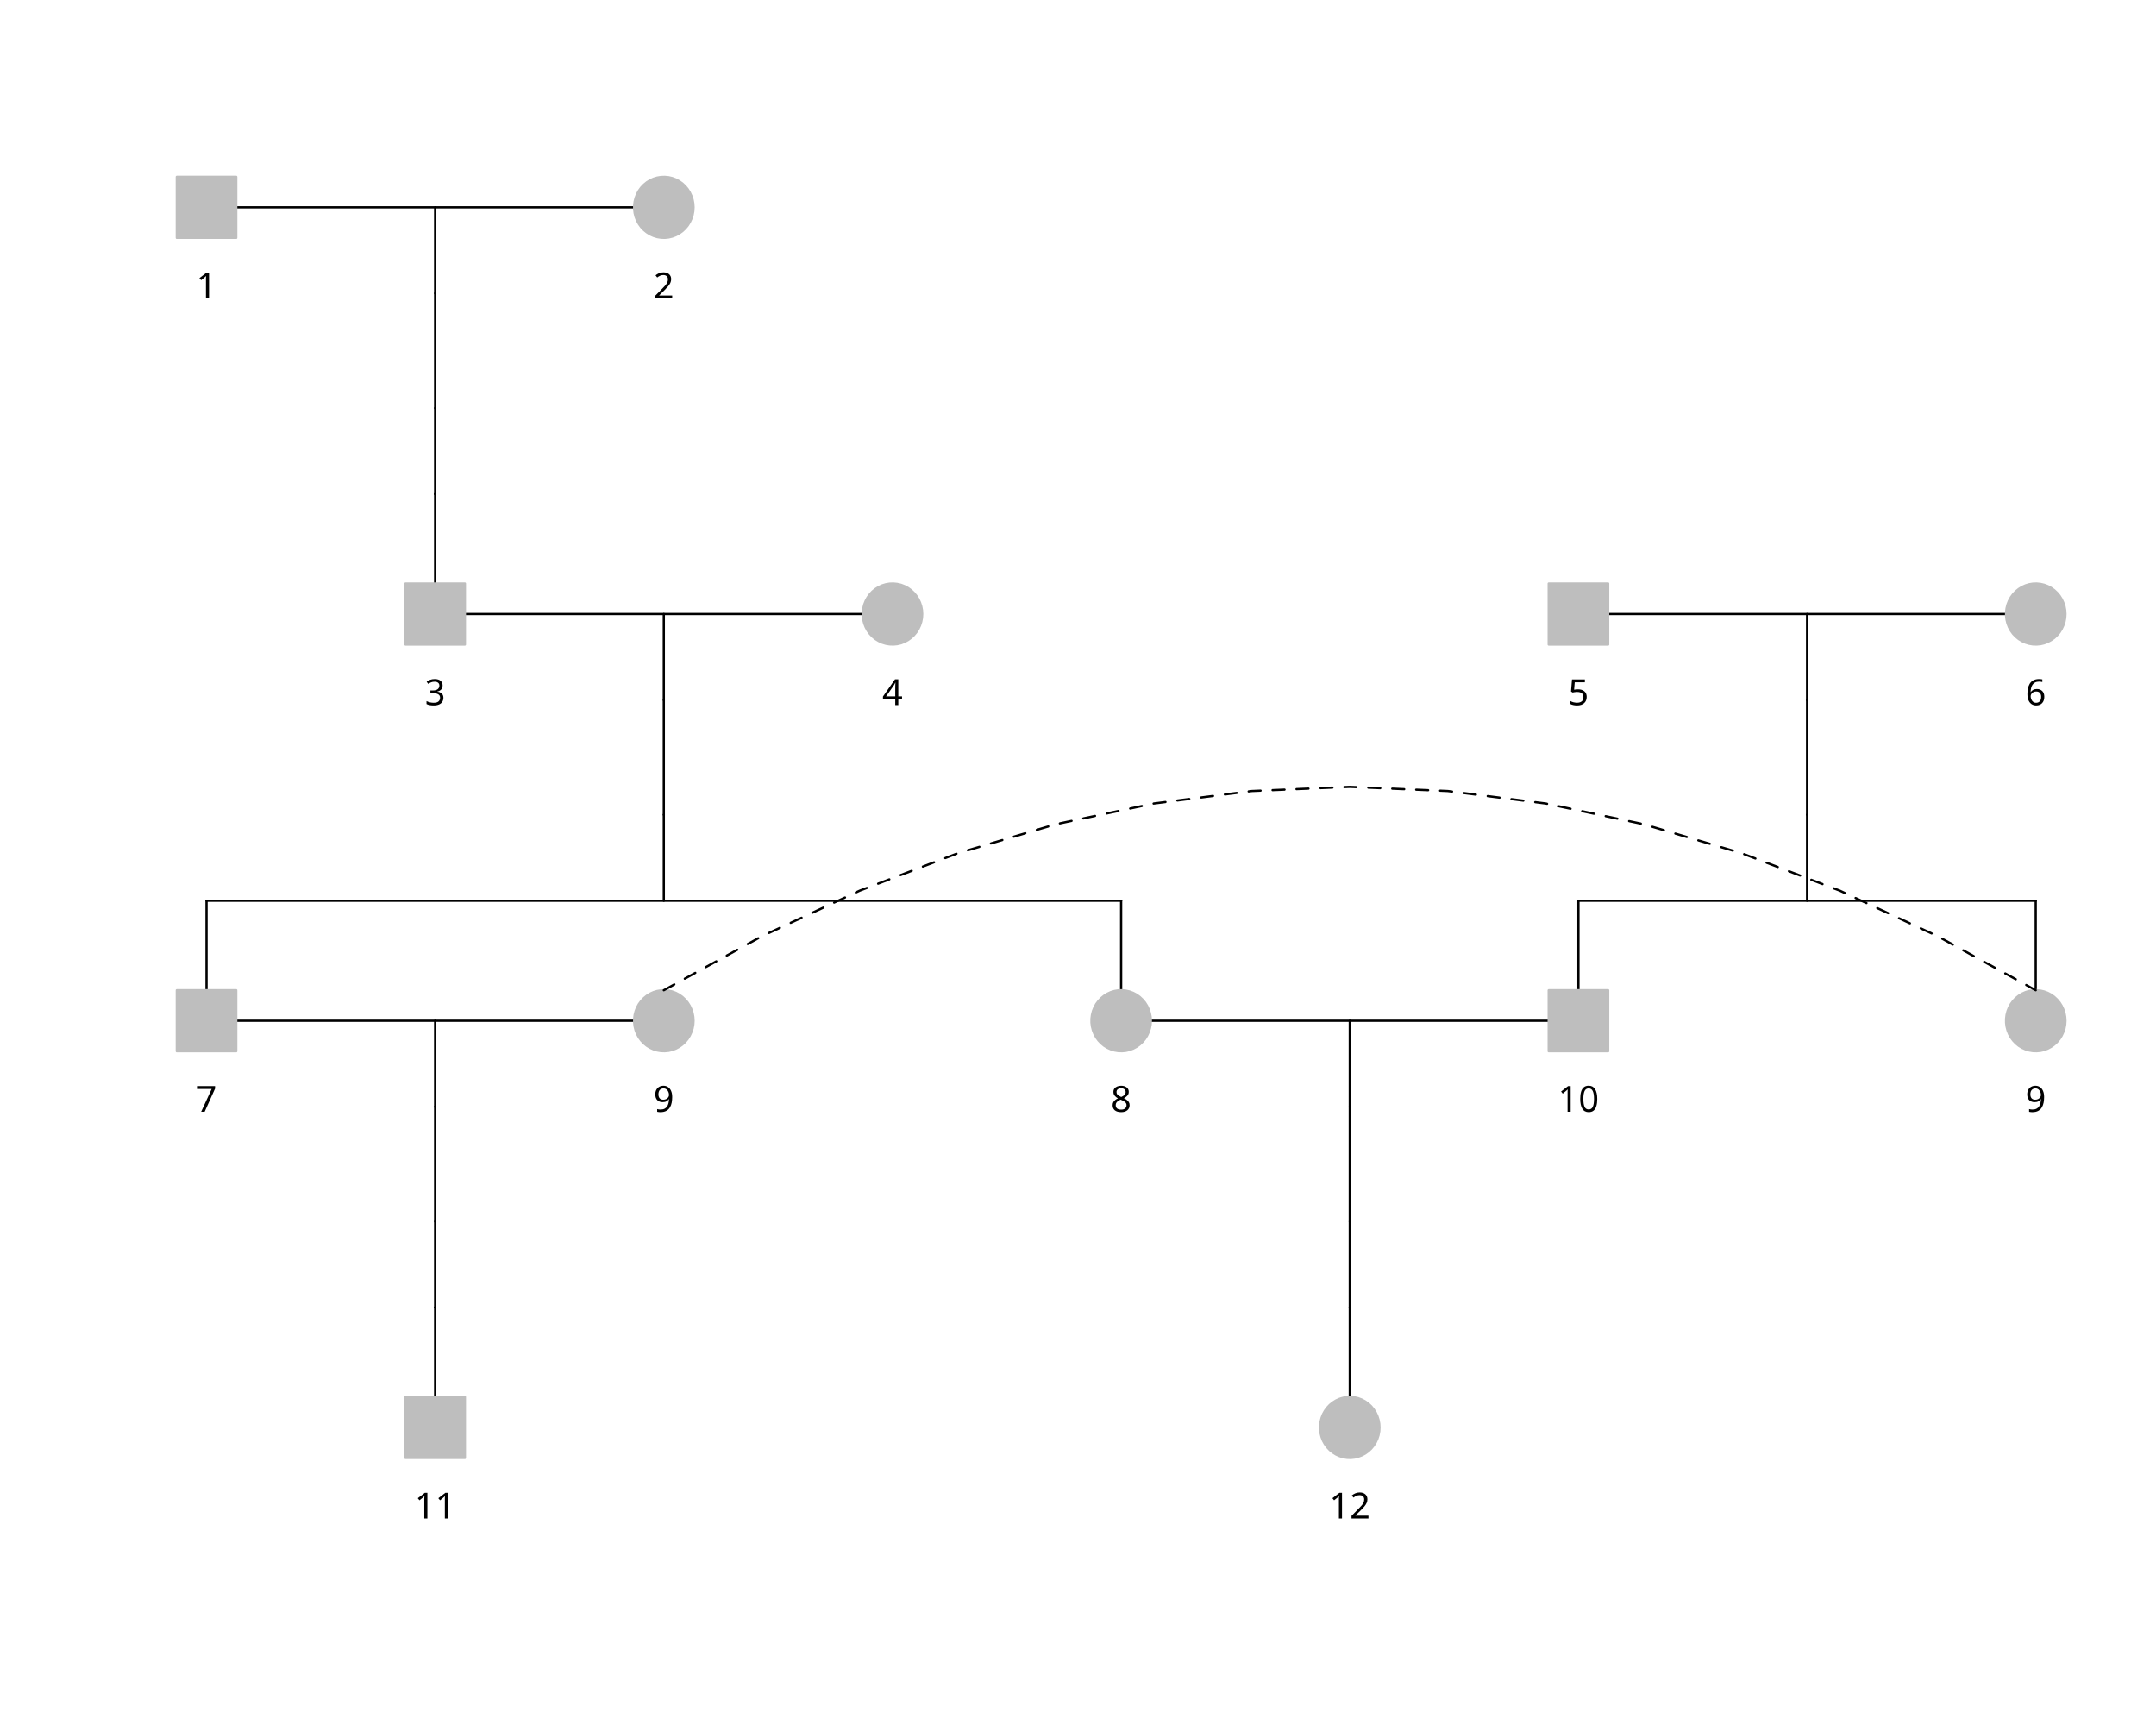
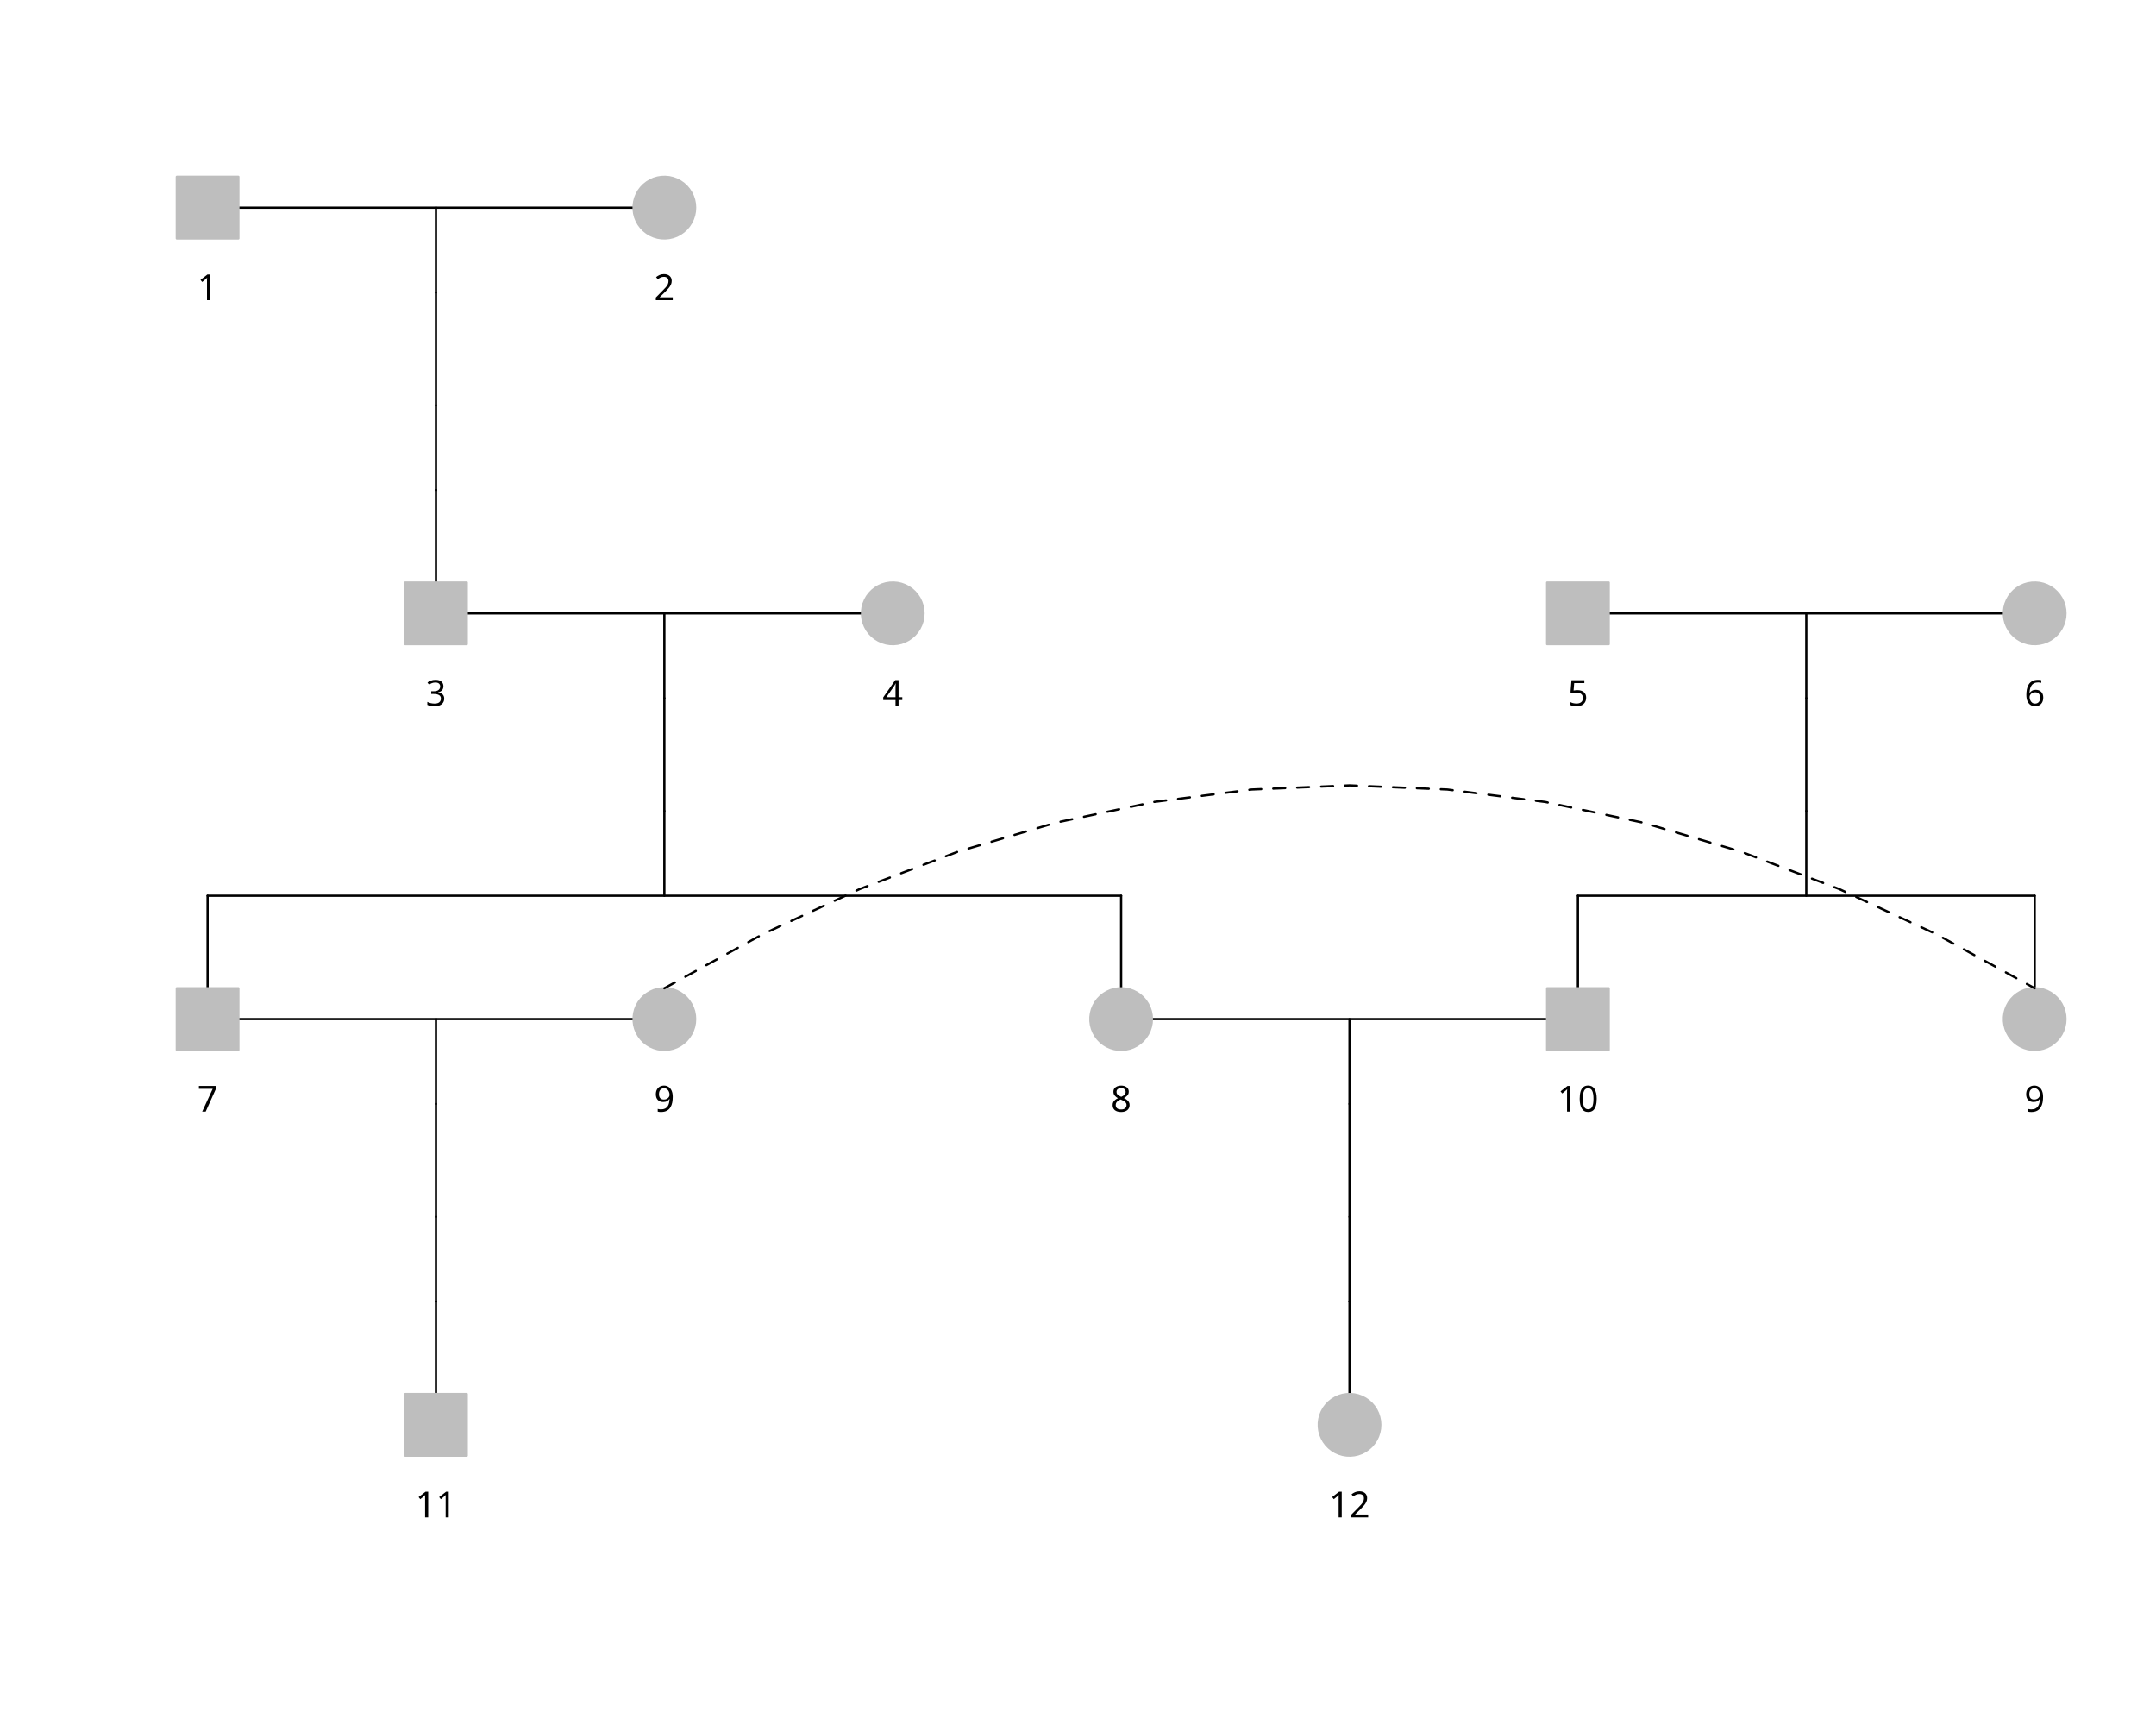
<svg xmlns="http://www.w3.org/2000/svg" class="svglite" data-engine-version="2.0" width="720.00pt" height="576.00pt" viewBox="0 0 720.00 576.00">
  <defs>
    <style type="text/css">
    .svglite line, .svglite polyline, .svglite polygon, .svglite path, .svglite rect, .svglite circle {
      fill: none;
      stroke: #000000;
      stroke-linecap: round;
      stroke-linejoin: round;
      stroke-miterlimit: 10.00;
    }
  </style>
  </defs>
  <rect width="100%" height="100%" style="stroke: none; fill: #FFFFFF;" />
  <defs>
    <clipPath id="cpMC4wMHw3MjAuMDB8MC4wMHw1NzYuMDA=">
      <rect x="0.00" y="0.00" width="720.00" height="576.00" />
    </clipPath>
  </defs>
  <g clip-path="url(#cpMC4wMHw3MjAuMDB8MC4wMHw1NzYuMDA=)">
-     <line x1="78.89" y1="69.23" x2="211.76" y2="69.23" style="stroke-width: 0.75;" />
-     <line x1="155.25" y1="205.03" x2="288.12" y2="205.03" style="stroke-width: 0.75;" />
-     <line x1="78.89" y1="340.84" x2="211.76" y2="340.84" style="stroke-width: 0.75;" />
-     <line x1="537.04" y1="205.03" x2="669.91" y2="205.03" style="stroke-width: 0.75;" />
-     <line x1="384.33" y1="340.84" x2="517.19" y2="340.84" style="stroke-width: 0.75;" />
-     <line x1="145.32" y1="194.85" x2="145.32" y2="164.97" style="stroke-width: 0.75;" />
-     <line x1="145.32" y1="164.97" x2="145.32" y2="164.97" style="stroke-width: 0.75;" />
-     <line x1="145.32" y1="164.97" x2="145.32" y2="136.25" style="stroke-width: 0.75;" />
-     <line x1="145.32" y1="136.25" x2="145.32" y2="97.95" style="stroke-width: 0.75;" />
-     <line x1="145.32" y1="97.95" x2="145.32" y2="69.23" style="stroke-width: 0.75;" />
-     <line x1="68.97" y1="330.66" x2="68.97" y2="300.78" style="stroke-width: 0.75;" />
-     <line x1="374.40" y1="330.66" x2="374.40" y2="300.78" style="stroke-width: 0.75;" />
-     <line x1="68.97" y1="300.78" x2="374.40" y2="300.78" style="stroke-width: 0.75;" />
-     <line x1="221.68" y1="300.78" x2="221.68" y2="272.05" style="stroke-width: 0.75;" />
-     <line x1="221.68" y1="272.05" x2="221.68" y2="233.76" style="stroke-width: 0.75;" />
-     <line x1="221.68" y1="233.76" x2="221.68" y2="205.03" style="stroke-width: 0.75;" />
-     <line x1="527.12" y1="330.66" x2="527.12" y2="300.78" style="stroke-width: 0.75;" />
-     <line x1="679.83" y1="330.66" x2="679.83" y2="300.78" style="stroke-width: 0.75;" />
-     <line x1="527.12" y1="300.78" x2="679.83" y2="300.78" style="stroke-width: 0.75;" />
-     <line x1="603.48" y1="300.78" x2="603.48" y2="272.05" style="stroke-width: 0.75;" />
-     <line x1="603.48" y1="272.05" x2="603.48" y2="233.76" style="stroke-width: 0.75;" />
-     <line x1="603.48" y1="233.76" x2="603.48" y2="205.03" style="stroke-width: 0.75;" />
-     <line x1="145.32" y1="466.46" x2="145.32" y2="436.59" style="stroke-width: 0.75;" />
-     <line x1="145.32" y1="436.59" x2="145.32" y2="436.59" style="stroke-width: 0.75;" />
-     <line x1="145.32" y1="436.59" x2="145.32" y2="407.86" style="stroke-width: 0.75;" />
-     <line x1="145.32" y1="407.86" x2="145.32" y2="369.56" style="stroke-width: 0.75;" />
-     <line x1="145.32" y1="369.56" x2="145.32" y2="340.84" style="stroke-width: 0.75;" />
-     <line x1="450.76" y1="466.46" x2="450.76" y2="436.59" style="stroke-width: 0.75;" />
-     <line x1="450.76" y1="436.59" x2="450.76" y2="436.59" style="stroke-width: 0.75;" />
-     <line x1="450.76" y1="436.59" x2="450.76" y2="407.86" style="stroke-width: 0.75;" />
-     <line x1="450.76" y1="407.86" x2="450.76" y2="369.56" style="stroke-width: 0.75;" />
-     <line x1="450.76" y1="369.56" x2="450.76" y2="340.84" style="stroke-width: 0.75;" />
-     <polygon points="59.04,59.04 59.04,79.41 78.89,79.41 78.89,59.04 " style="stroke-width: 0.75; stroke: #BEBEBE; fill: #BEBEBE;" />
-     <polygon points="135.40,194.85 135.40,215.22 155.25,215.22 155.25,194.85 " style="stroke-width: 0.75; stroke: #BEBEBE; fill: #BEBEBE;" />
-     <polygon points="59.04,330.66 59.04,351.03 78.89,351.03 78.89,330.66 " style="stroke-width: 0.75; stroke: #BEBEBE; fill: #BEBEBE;" />
-     <polygon points="135.40,466.46 135.40,486.83 155.25,486.83 155.25,466.46 " style="stroke-width: 0.75; stroke: #BEBEBE; fill: #BEBEBE;" />
-     <polygon points="231.61,69.23 231.53,70.53 231.29,71.81 230.88,73.05 230.33,74.22 229.64,75.32 228.81,76.31 227.87,77.19 226.83,77.94 225.70,78.54 224.51,78.99 223.27,79.28 222.00,79.41 220.73,79.36 219.47,79.16 218.25,78.78 217.09,78.26 216.00,77.58 215.01,76.77 214.12,75.83 213.36,74.78 212.74,73.64 212.26,72.44 211.94,71.17 211.78,69.88 211.78,68.57 211.94,67.28 212.26,66.02 212.74,64.81 213.36,63.67 214.12,62.62 215.01,61.69 216.00,60.87 217.09,60.20 218.25,59.67 219.47,59.30 220.73,59.09 222.00,59.05 223.27,59.17 224.51,59.46 225.70,59.91 226.83,60.52 227.87,61.26 228.81,62.14 229.64,63.13 230.33,64.23 230.88,65.40 231.29,66.64 231.53,67.92 231.61,69.23 " style="stroke-width: 0.75; stroke: #BEBEBE; fill: #BEBEBE;" />
-     <polygon points="307.97,205.03 307.89,206.34 307.64,207.62 307.24,208.86 306.69,210.03 306.00,211.13 305.17,212.12 304.23,213.00 303.19,213.74 302.06,214.35 300.87,214.80 299.63,215.09 298.36,215.21 297.09,215.17 295.83,214.96 294.61,214.59 293.45,214.06 292.36,213.39 291.37,212.57 290.48,211.64 289.72,210.59 289.10,209.45 288.62,208.24 288.30,206.98 288.14,205.69 288.14,204.38 288.30,203.09 288.62,201.82 289.10,200.61 289.72,199.48 290.48,198.43 291.37,197.49 292.36,196.68 293.45,196.00 294.61,195.47 295.83,195.10 297.09,194.89 298.36,194.85 299.63,194.98 300.87,195.27 302.06,195.72 303.19,196.32 304.23,197.07 305.17,197.95 306.00,198.94 306.69,200.04 307.24,201.21 307.64,202.45 307.89,203.73 307.97,205.03 " style="stroke-width: 0.75; stroke: #BEBEBE; fill: #BEBEBE;" />
-     <polygon points="231.61,340.84 231.53,342.14 231.29,343.43 230.88,344.66 230.33,345.84 229.64,346.93 228.81,347.93 227.87,348.80 226.83,349.55 225.70,350.16 224.51,350.61 223.27,350.90 222.00,351.02 220.73,350.98 219.47,350.77 218.25,350.40 217.09,349.87 216.00,349.20 215.01,348.38 214.12,347.44 213.36,346.40 212.74,345.26 212.26,344.05 211.94,342.79 211.78,341.49 211.78,340.19 211.94,338.89 212.26,337.63 212.74,336.42 213.36,335.28 214.12,334.24 215.01,333.30 216.00,332.49 217.09,331.81 218.25,331.28 219.47,330.91 220.73,330.70 222.00,330.66 223.27,330.79 224.51,331.08 225.70,331.53 226.83,332.13 227.87,332.88 228.81,333.76 229.64,334.75 230.33,335.84 230.88,337.02 231.29,338.26 231.53,339.54 231.61,340.84 " style="stroke-width: 0.75; stroke: #BEBEBE; fill: #BEBEBE;" />
-     <polygon points="460.68,476.65 460.60,477.95 460.36,479.23 459.96,480.47 459.41,481.65 458.71,482.74 457.89,483.74 456.95,484.61 455.90,485.36 454.78,485.96 453.58,486.41 452.34,486.70 451.08,486.83 449.81,486.79 448.55,486.58 447.33,486.21 446.17,485.68 445.08,485.00 444.08,484.19 443.20,483.25 442.44,482.21 441.81,481.07 441.34,479.86 441.01,478.60 440.85,477.30 440.85,476.00 441.01,474.70 441.34,473.44 441.81,472.23 442.44,471.09 443.20,470.05 444.08,469.11 445.08,468.30 446.17,467.62 447.33,467.09 448.55,466.72 449.81,466.51 451.08,466.47 452.34,466.59 453.58,466.88 454.78,467.34 455.90,467.94 456.95,468.69 457.89,469.56 458.71,470.56 459.41,471.65 459.96,472.83 460.36,474.07 460.60,475.35 460.68,476.65 " style="stroke-width: 0.75; stroke: #BEBEBE; fill: #BEBEBE;" />
-     <polygon points="517.19,194.85 517.19,215.22 537.04,215.22 537.04,194.85 " style="stroke-width: 0.75; stroke: #BEBEBE; fill: #BEBEBE;" />
-     <polygon points="384.33,340.84 384.25,342.14 384.00,343.43 383.60,344.66 383.05,345.84 382.36,346.93 381.53,347.93 380.59,348.80 379.55,349.55 378.42,350.16 377.22,350.61 375.98,350.90 374.72,351.02 373.45,350.98 372.19,350.77 370.97,350.40 369.81,349.87 368.72,349.20 367.73,348.38 366.84,347.44 366.08,346.40 365.46,345.26 364.98,344.05 364.66,342.79 364.49,341.49 364.49,340.19 364.66,338.89 364.98,337.63 365.46,336.42 366.08,335.28 366.84,334.24 367.73,333.30 368.72,332.49 369.81,331.81 370.97,331.28 372.19,330.91 373.45,330.70 374.72,330.66 375.98,330.79 377.22,331.08 378.42,331.53 379.55,332.13 380.59,332.88 381.53,333.76 382.36,334.75 383.05,335.84 383.60,337.02 384.00,338.26 384.25,339.54 384.33,340.84 " style="stroke-width: 0.75; stroke: #BEBEBE; fill: #BEBEBE;" />
-     <polygon points="689.76,205.03 689.68,206.34 689.44,207.62 689.03,208.86 688.48,210.03 687.79,211.13 686.96,212.12 686.02,213.00 684.98,213.74 683.85,214.35 682.66,214.80 681.42,215.09 680.15,215.21 678.88,215.17 677.62,214.96 676.41,214.59 675.24,214.06 674.15,213.39 673.16,212.57 672.27,211.64 671.51,210.59 670.89,209.45 670.41,208.24 670.09,206.98 669.93,205.69 669.93,204.38 670.09,203.09 670.41,201.82 670.89,200.61 671.51,199.48 672.27,198.43 673.16,197.49 674.15,196.68 675.24,196.00 676.41,195.47 677.62,195.10 678.88,194.89 680.15,194.85 681.42,194.98 682.66,195.27 683.85,195.72 684.98,196.32 686.02,197.07 686.96,197.95 687.79,198.94 688.48,200.04 689.03,201.21 689.44,202.45 689.68,203.73 689.76,205.03 " style="stroke-width: 0.75; stroke: #BEBEBE; fill: #BEBEBE;" />
-     <polygon points="517.19,330.66 517.19,351.03 537.04,351.03 537.04,330.66 " style="stroke-width: 0.75; stroke: #BEBEBE; fill: #BEBEBE;" />
-     <polygon points="689.76,340.84 689.68,342.14 689.44,343.43 689.03,344.66 688.48,345.84 687.79,346.93 686.96,347.93 686.02,348.80 684.98,349.55 683.85,350.16 682.66,350.61 681.42,350.90 680.15,351.02 678.88,350.98 677.62,350.77 676.41,350.40 675.24,349.87 674.15,349.20 673.16,348.38 672.27,347.44 671.51,346.40 670.89,345.26 670.41,344.05 670.09,342.79 669.93,341.49 669.93,340.19 670.09,338.89 670.41,337.63 670.89,336.42 671.51,335.28 672.27,334.24 673.16,333.30 674.15,332.49 675.24,331.81 676.41,331.28 677.62,330.91 678.88,330.70 680.15,330.66 681.42,330.79 682.66,331.08 683.85,331.53 684.98,332.13 686.02,332.88 686.96,333.76 687.79,334.75 688.48,335.84 689.03,337.02 689.44,338.26 689.68,339.54 689.76,340.84 " style="stroke-width: 0.75; stroke: #BEBEBE; fill: #BEBEBE;" />
-     <polyline points="221.68,330.66 254.41,312.64 287.13,297.40 319.86,284.92 352.58,275.22 385.31,268.30 418.03,264.14 450.76,262.75 483.48,264.14 516.21,268.30 548.93,275.22 581.66,284.92 614.38,297.40 647.11,312.64 679.83,330.66 " style="stroke-width: 0.75; stroke-dasharray: 4.00,4.00;" />
-     <text x="68.97" y="99.62" text-anchor="middle" style="font-size: 12.00px; font-family: sans;" textLength="6.67px" lengthAdjust="spacingAndGlyphs">1</text>
-     <text x="145.32" y="235.43" text-anchor="middle" style="font-size: 12.00px; font-family: sans;" textLength="6.67px" lengthAdjust="spacingAndGlyphs">3</text>
-     <text x="68.97" y="371.24" text-anchor="middle" style="font-size: 12.00px; font-family: sans;" textLength="6.67px" lengthAdjust="spacingAndGlyphs">7</text>
-     <text x="145.32" y="507.04" text-anchor="middle" style="font-size: 12.00px; font-family: sans;" textLength="13.35px" lengthAdjust="spacingAndGlyphs">11</text>
-     <text x="221.68" y="99.62" text-anchor="middle" style="font-size: 12.00px; font-family: sans;" textLength="6.67px" lengthAdjust="spacingAndGlyphs">2</text>
-     <text x="298.04" y="235.43" text-anchor="middle" style="font-size: 12.00px; font-family: sans;" textLength="6.67px" lengthAdjust="spacingAndGlyphs">4</text>
-     <text x="221.68" y="371.24" text-anchor="middle" style="font-size: 12.00px; font-family: sans;" textLength="6.67px" lengthAdjust="spacingAndGlyphs">9</text>
-     <text x="450.76" y="507.04" text-anchor="middle" style="font-size: 12.00px; font-family: sans;" textLength="13.35px" lengthAdjust="spacingAndGlyphs">12</text>
-     <text x="527.12" y="235.43" text-anchor="middle" style="font-size: 12.00px; font-family: sans;" textLength="6.67px" lengthAdjust="spacingAndGlyphs">5</text>
-     <text x="374.40" y="371.24" text-anchor="middle" style="font-size: 12.00px; font-family: sans;" textLength="6.67px" lengthAdjust="spacingAndGlyphs">8</text>
-     <text x="679.83" y="235.43" text-anchor="middle" style="font-size: 12.00px; font-family: sans;" textLength="6.67px" lengthAdjust="spacingAndGlyphs">6</text>
-     <text x="527.12" y="371.24" text-anchor="middle" style="font-size: 12.00px; font-family: sans;" textLength="13.35px" lengthAdjust="spacingAndGlyphs">10</text>
-     <text x="679.83" y="371.24" text-anchor="middle" style="font-size: 12.00px; font-family: sans;" textLength="6.67px" lengthAdjust="spacingAndGlyphs">9</text>
+     <line x1="79.60" y1="69.34" x2="211.58" y2="69.34" style="stroke-width: 0.75;" />
+     <line x1="155.87" y1="204.82" x2="287.91" y2="204.82" style="stroke-width: 0.75;" />
+     <line x1="79.60" y1="340.30" x2="211.58" y2="340.30" style="stroke-width: 0.75;" />
+     <line x1="537.16" y1="204.82" x2="669.26" y2="204.82" style="stroke-width: 0.75;" />
+     <line x1="384.62" y1="340.30" x2="516.72" y2="340.30" style="stroke-width: 0.75;" />
+     <line x1="145.59" y1="194.52" x2="145.59" y2="163.63" style="stroke-width: 0.75;" />
+     <line x1="145.59" y1="163.63" x2="145.59" y2="163.63" style="stroke-width: 0.75;" />
+     <line x1="145.59" y1="163.63" x2="145.59" y2="135.32" style="stroke-width: 0.75;" />
+     <line x1="145.59" y1="135.32" x2="145.59" y2="97.65" style="stroke-width: 0.75;" />
+     <line x1="145.59" y1="97.65" x2="145.59" y2="69.34" style="stroke-width: 0.75;" />
+     <line x1="69.32" y1="330.00" x2="69.32" y2="299.11" style="stroke-width: 0.75;" />
+     <line x1="374.40" y1="330.00" x2="374.40" y2="299.11" style="stroke-width: 0.75;" />
+     <line x1="69.32" y1="299.11" x2="374.40" y2="299.11" style="stroke-width: 0.75;" />
+     <line x1="221.86" y1="299.11" x2="221.86" y2="270.80" style="stroke-width: 0.75;" />
+     <line x1="221.86" y1="270.80" x2="221.86" y2="233.13" style="stroke-width: 0.75;" />
+     <line x1="221.86" y1="233.13" x2="221.86" y2="204.82" style="stroke-width: 0.75;" />
+     <line x1="526.94" y1="330.00" x2="526.94" y2="299.11" style="stroke-width: 0.75;" />
+     <line x1="679.48" y1="330.00" x2="679.48" y2="299.11" style="stroke-width: 0.75;" />
+     <line x1="526.94" y1="299.11" x2="679.48" y2="299.11" style="stroke-width: 0.75;" />
+     <line x1="603.21" y1="299.11" x2="603.21" y2="270.80" style="stroke-width: 0.75;" />
+     <line x1="603.21" y1="270.80" x2="603.21" y2="233.13" style="stroke-width: 0.75;" />
+     <line x1="603.21" y1="233.13" x2="603.21" y2="204.82" style="stroke-width: 0.75;" />
+     <line x1="145.59" y1="465.48" x2="145.59" y2="434.59" style="stroke-width: 0.75;" />
+     <line x1="145.59" y1="434.59" x2="145.59" y2="434.59" style="stroke-width: 0.75;" />
+     <line x1="145.59" y1="434.59" x2="145.59" y2="406.28" style="stroke-width: 0.75;" />
+     <line x1="145.59" y1="406.28" x2="145.59" y2="368.61" style="stroke-width: 0.75;" />
+     <line x1="145.59" y1="368.61" x2="145.59" y2="340.30" style="stroke-width: 0.75;" />
+     <line x1="450.67" y1="465.48" x2="450.67" y2="434.59" style="stroke-width: 0.75;" />
+     <line x1="450.67" y1="434.59" x2="450.67" y2="434.59" style="stroke-width: 0.75;" />
+     <line x1="450.67" y1="434.59" x2="450.67" y2="406.28" style="stroke-width: 0.75;" />
+     <line x1="450.67" y1="406.28" x2="450.67" y2="368.61" style="stroke-width: 0.75;" />
+     <line x1="450.67" y1="368.61" x2="450.67" y2="340.30" style="stroke-width: 0.75;" />
+     <polygon points="59.04,59.04 59.04,79.61 79.60,79.61 79.60,59.04 " style="stroke-width: 0.75; stroke: #BEBEBE; fill: #BEBEBE;" />
+     <polygon points="135.31,194.52 135.31,215.09 155.87,215.09 155.87,194.52 " style="stroke-width: 0.75; stroke: #BEBEBE; fill: #BEBEBE;" />
+     <polygon points="59.04,330.00 59.04,350.57 79.60,350.57 79.60,330.00 " style="stroke-width: 0.75; stroke: #BEBEBE; fill: #BEBEBE;" />
+     <polygon points="135.31,465.48 135.31,486.05 155.87,486.05 155.87,465.48 " style="stroke-width: 0.75; stroke: #BEBEBE; fill: #BEBEBE;" />
+     <polygon points="232.14,69.32 232.06,70.64 231.81,71.93 231.39,73.18 230.82,74.37 230.10,75.47 229.25,76.48 228.27,77.36 227.19,78.12 226.02,78.73 224.79,79.18 223.50,79.47 222.19,79.60 220.87,79.56 219.57,79.35 218.31,78.97 217.11,78.44 215.98,77.76 214.95,76.94 214.03,75.99 213.24,74.93 212.60,73.78 212.10,72.56 211.77,71.29 211.60,69.98 211.60,68.66 211.77,67.36 212.10,66.08 212.60,64.86 213.24,63.71 214.03,62.66 214.95,61.71 215.98,60.89 217.11,60.21 218.31,59.67 219.57,59.30 220.87,59.09 222.19,59.05 223.50,59.17 224.79,59.47 226.02,59.92 227.19,60.53 228.27,61.28 229.25,62.17 230.10,63.17 230.82,64.28 231.39,65.46 231.81,66.71 232.06,68.01 232.14,69.32 " style="stroke-width: 0.75; stroke: #BEBEBE; fill: #BEBEBE;" />
+     <polygon points="308.41,204.80 308.33,206.12 308.08,207.41 307.66,208.66 307.09,209.85 306.37,210.95 305.52,211.96 304.54,212.84 303.46,213.60 302.29,214.21 301.06,214.66 299.77,214.95 298.46,215.08 297.14,215.04 295.84,214.83 294.58,214.45 293.37,213.92 292.25,213.24 291.22,212.42 290.30,211.47 289.51,210.41 288.87,209.26 288.37,208.04 288.04,206.77 287.87,205.46 287.87,204.14 288.04,202.84 288.37,201.56 288.87,200.34 289.51,199.19 290.30,198.14 291.22,197.19 292.25,196.37 293.37,195.69 294.58,195.15 295.84,194.78 297.14,194.57 298.46,194.53 299.77,194.65 301.06,194.95 302.29,195.40 303.46,196.01 304.54,196.76 305.52,197.65 306.37,198.65 307.09,199.76 307.66,200.94 308.08,202.19 308.33,203.49 308.41,204.80 " style="stroke-width: 0.75; stroke: #BEBEBE; fill: #BEBEBE;" />
+     <polygon points="232.14,340.28 232.06,341.60 231.81,342.89 231.39,344.14 230.82,345.33 230.10,346.43 229.25,347.44 228.27,348.32 227.19,349.08 226.02,349.69 224.79,350.14 223.50,350.43 222.19,350.56 220.87,350.52 219.57,350.31 218.31,349.93 217.11,349.40 215.98,348.72 214.95,347.90 214.03,346.95 213.24,345.89 212.60,344.74 212.10,343.52 211.77,342.25 211.60,340.94 211.60,339.62 211.77,338.32 212.10,337.04 212.60,335.82 213.24,334.67 214.03,333.62 214.95,332.67 215.98,331.85 217.11,331.17 218.31,330.63 219.57,330.26 220.87,330.05 222.19,330.01 223.50,330.13 224.79,330.43 226.02,330.88 227.19,331.49 228.27,332.24 229.25,333.13 230.10,334.13 230.82,335.24 231.39,336.42 231.81,337.67 232.06,338.97 232.14,340.28 " style="stroke-width: 0.75; stroke: #BEBEBE; fill: #BEBEBE;" />
+     <polygon points="460.95,475.76 460.87,477.08 460.61,478.37 460.20,479.62 459.63,480.81 458.91,481.91 458.06,482.92 457.08,483.80 456.00,484.56 454.83,485.17 453.59,485.62 452.31,485.91 451.00,486.04 449.68,486.00 448.38,485.79 447.12,485.41 445.91,484.88 444.79,484.20 443.76,483.38 442.84,482.43 442.05,481.37 441.41,480.22 440.91,479.00 440.58,477.73 440.41,476.42 440.41,475.10 440.58,473.80 440.91,472.52 441.41,471.30 442.05,470.15 442.84,469.10 443.76,468.15 444.79,467.33 445.91,466.65 447.12,466.11 448.38,465.74 449.68,465.53 451.00,465.49 452.31,465.61 453.59,465.91 454.83,466.36 456.00,466.97 457.08,467.72 458.06,468.61 458.91,469.61 459.63,470.72 460.20,471.90 460.61,473.15 460.87,474.45 460.95,475.76 " style="stroke-width: 0.75; stroke: #BEBEBE; fill: #BEBEBE;" />
+     <polygon points="516.66,194.52 516.66,215.09 537.22,215.09 537.22,194.52 " style="stroke-width: 0.75; stroke: #BEBEBE; fill: #BEBEBE;" />
+     <polygon points="384.68,340.28 384.60,341.60 384.34,342.89 383.93,344.14 383.36,345.33 382.64,346.43 381.79,347.44 380.81,348.32 379.73,349.08 378.56,349.69 377.33,350.14 376.04,350.43 374.73,350.56 373.41,350.52 372.11,350.31 370.85,349.93 369.64,349.40 368.52,348.72 367.49,347.90 366.57,346.95 365.78,345.89 365.14,344.74 364.64,343.52 364.31,342.25 364.14,340.94 364.14,339.62 364.31,338.32 364.64,337.04 365.14,335.82 365.78,334.67 366.57,333.62 367.49,332.67 368.52,331.85 369.64,331.17 370.85,330.63 372.11,330.26 373.41,330.05 374.73,330.01 376.04,330.13 377.33,330.43 378.56,330.88 379.73,331.49 380.81,332.24 381.79,333.13 382.64,334.13 383.36,335.24 383.93,336.42 384.34,337.67 384.60,338.97 384.68,340.28 " style="stroke-width: 0.75; stroke: #BEBEBE; fill: #BEBEBE;" />
+     <polygon points="689.76,204.80 689.68,206.12 689.42,207.41 689.01,208.66 688.44,209.85 687.72,210.95 686.86,211.96 685.89,212.84 684.81,213.60 683.64,214.21 682.40,214.66 681.12,214.95 679.81,215.08 678.49,215.04 677.19,214.83 675.93,214.45 674.72,213.92 673.60,213.24 672.57,212.42 671.65,211.47 670.86,210.41 670.22,209.26 669.72,208.04 669.39,206.77 669.22,205.46 669.22,204.14 669.39,202.84 669.72,201.56 670.22,200.34 670.86,199.19 671.65,198.14 672.57,197.19 673.60,196.37 674.72,195.69 675.93,195.15 677.19,194.78 678.49,194.57 679.81,194.53 681.12,194.65 682.40,194.95 683.64,195.40 684.81,196.01 685.89,196.76 686.86,197.65 687.72,198.65 688.44,199.76 689.01,200.94 689.42,202.19 689.68,203.49 689.76,204.80 " style="stroke-width: 0.75; stroke: #BEBEBE; fill: #BEBEBE;" />
+     <polygon points="516.66,330.00 516.66,350.57 537.22,350.57 537.22,330.00 " style="stroke-width: 0.75; stroke: #BEBEBE; fill: #BEBEBE;" />
+     <polygon points="689.76,340.28 689.68,341.60 689.42,342.89 689.01,344.14 688.44,345.33 687.72,346.43 686.86,347.44 685.89,348.32 684.81,349.08 683.64,349.69 682.40,350.14 681.12,350.43 679.81,350.56 678.49,350.52 677.19,350.31 675.93,349.93 674.72,349.40 673.60,348.72 672.57,347.90 671.65,346.95 670.86,345.89 670.22,344.74 669.72,343.52 669.39,342.25 669.22,340.94 669.22,339.62 669.39,338.32 669.72,337.04 670.22,335.82 670.86,334.67 671.65,333.62 672.57,332.67 673.60,331.85 674.72,331.17 675.93,330.63 677.19,330.26 678.49,330.05 679.81,330.01 681.12,330.13 682.40,330.43 683.64,330.88 684.81,331.49 685.89,332.24 686.86,333.13 687.72,334.13 688.44,335.24 689.01,336.42 689.42,337.67 689.68,338.97 689.76,340.28 " style="stroke-width: 0.75; stroke: #BEBEBE; fill: #BEBEBE;" />
+     <polyline points="221.86,330.00 254.55,312.03 287.23,296.82 319.92,284.38 352.61,274.70 385.30,267.79 417.98,263.64 450.67,262.26 483.36,263.64 516.04,267.79 548.73,274.70 581.42,284.38 614.10,296.82 646.79,312.03 679.48,330.00 " style="stroke-width: 0.75; stroke-dasharray: 4.00,4.00;" />
+     <text x="69.32" y="100.22" text-anchor="middle" style="font-size: 12.00px; font-family: sans;" textLength="6.67px" lengthAdjust="spacingAndGlyphs">1</text>
+     <text x="145.59" y="235.70" text-anchor="middle" style="font-size: 12.00px; font-family: sans;" textLength="6.67px" lengthAdjust="spacingAndGlyphs">3</text>
+     <text x="69.32" y="371.18" text-anchor="middle" style="font-size: 12.00px; font-family: sans;" textLength="6.67px" lengthAdjust="spacingAndGlyphs">7</text>
+     <text x="145.59" y="506.66" text-anchor="middle" style="font-size: 12.00px; font-family: sans;" textLength="13.35px" lengthAdjust="spacingAndGlyphs">11</text>
+     <text x="221.86" y="100.22" text-anchor="middle" style="font-size: 12.00px; font-family: sans;" textLength="6.67px" lengthAdjust="spacingAndGlyphs">2</text>
+     <text x="298.13" y="235.70" text-anchor="middle" style="font-size: 12.00px; font-family: sans;" textLength="6.67px" lengthAdjust="spacingAndGlyphs">4</text>
+     <text x="221.86" y="371.18" text-anchor="middle" style="font-size: 12.00px; font-family: sans;" textLength="6.67px" lengthAdjust="spacingAndGlyphs">9</text>
+     <text x="450.67" y="506.66" text-anchor="middle" style="font-size: 12.00px; font-family: sans;" textLength="13.35px" lengthAdjust="spacingAndGlyphs">12</text>
+     <text x="526.94" y="235.70" text-anchor="middle" style="font-size: 12.00px; font-family: sans;" textLength="6.67px" lengthAdjust="spacingAndGlyphs">5</text>
+     <text x="374.40" y="371.18" text-anchor="middle" style="font-size: 12.00px; font-family: sans;" textLength="6.67px" lengthAdjust="spacingAndGlyphs">8</text>
+     <text x="679.48" y="235.70" text-anchor="middle" style="font-size: 12.00px; font-family: sans;" textLength="6.67px" lengthAdjust="spacingAndGlyphs">6</text>
+     <text x="526.94" y="371.18" text-anchor="middle" style="font-size: 12.00px; font-family: sans;" textLength="13.35px" lengthAdjust="spacingAndGlyphs">10</text>
+     <text x="679.48" y="371.18" text-anchor="middle" style="font-size: 12.00px; font-family: sans;" textLength="6.67px" lengthAdjust="spacingAndGlyphs">9</text>
  </g>
</svg>
